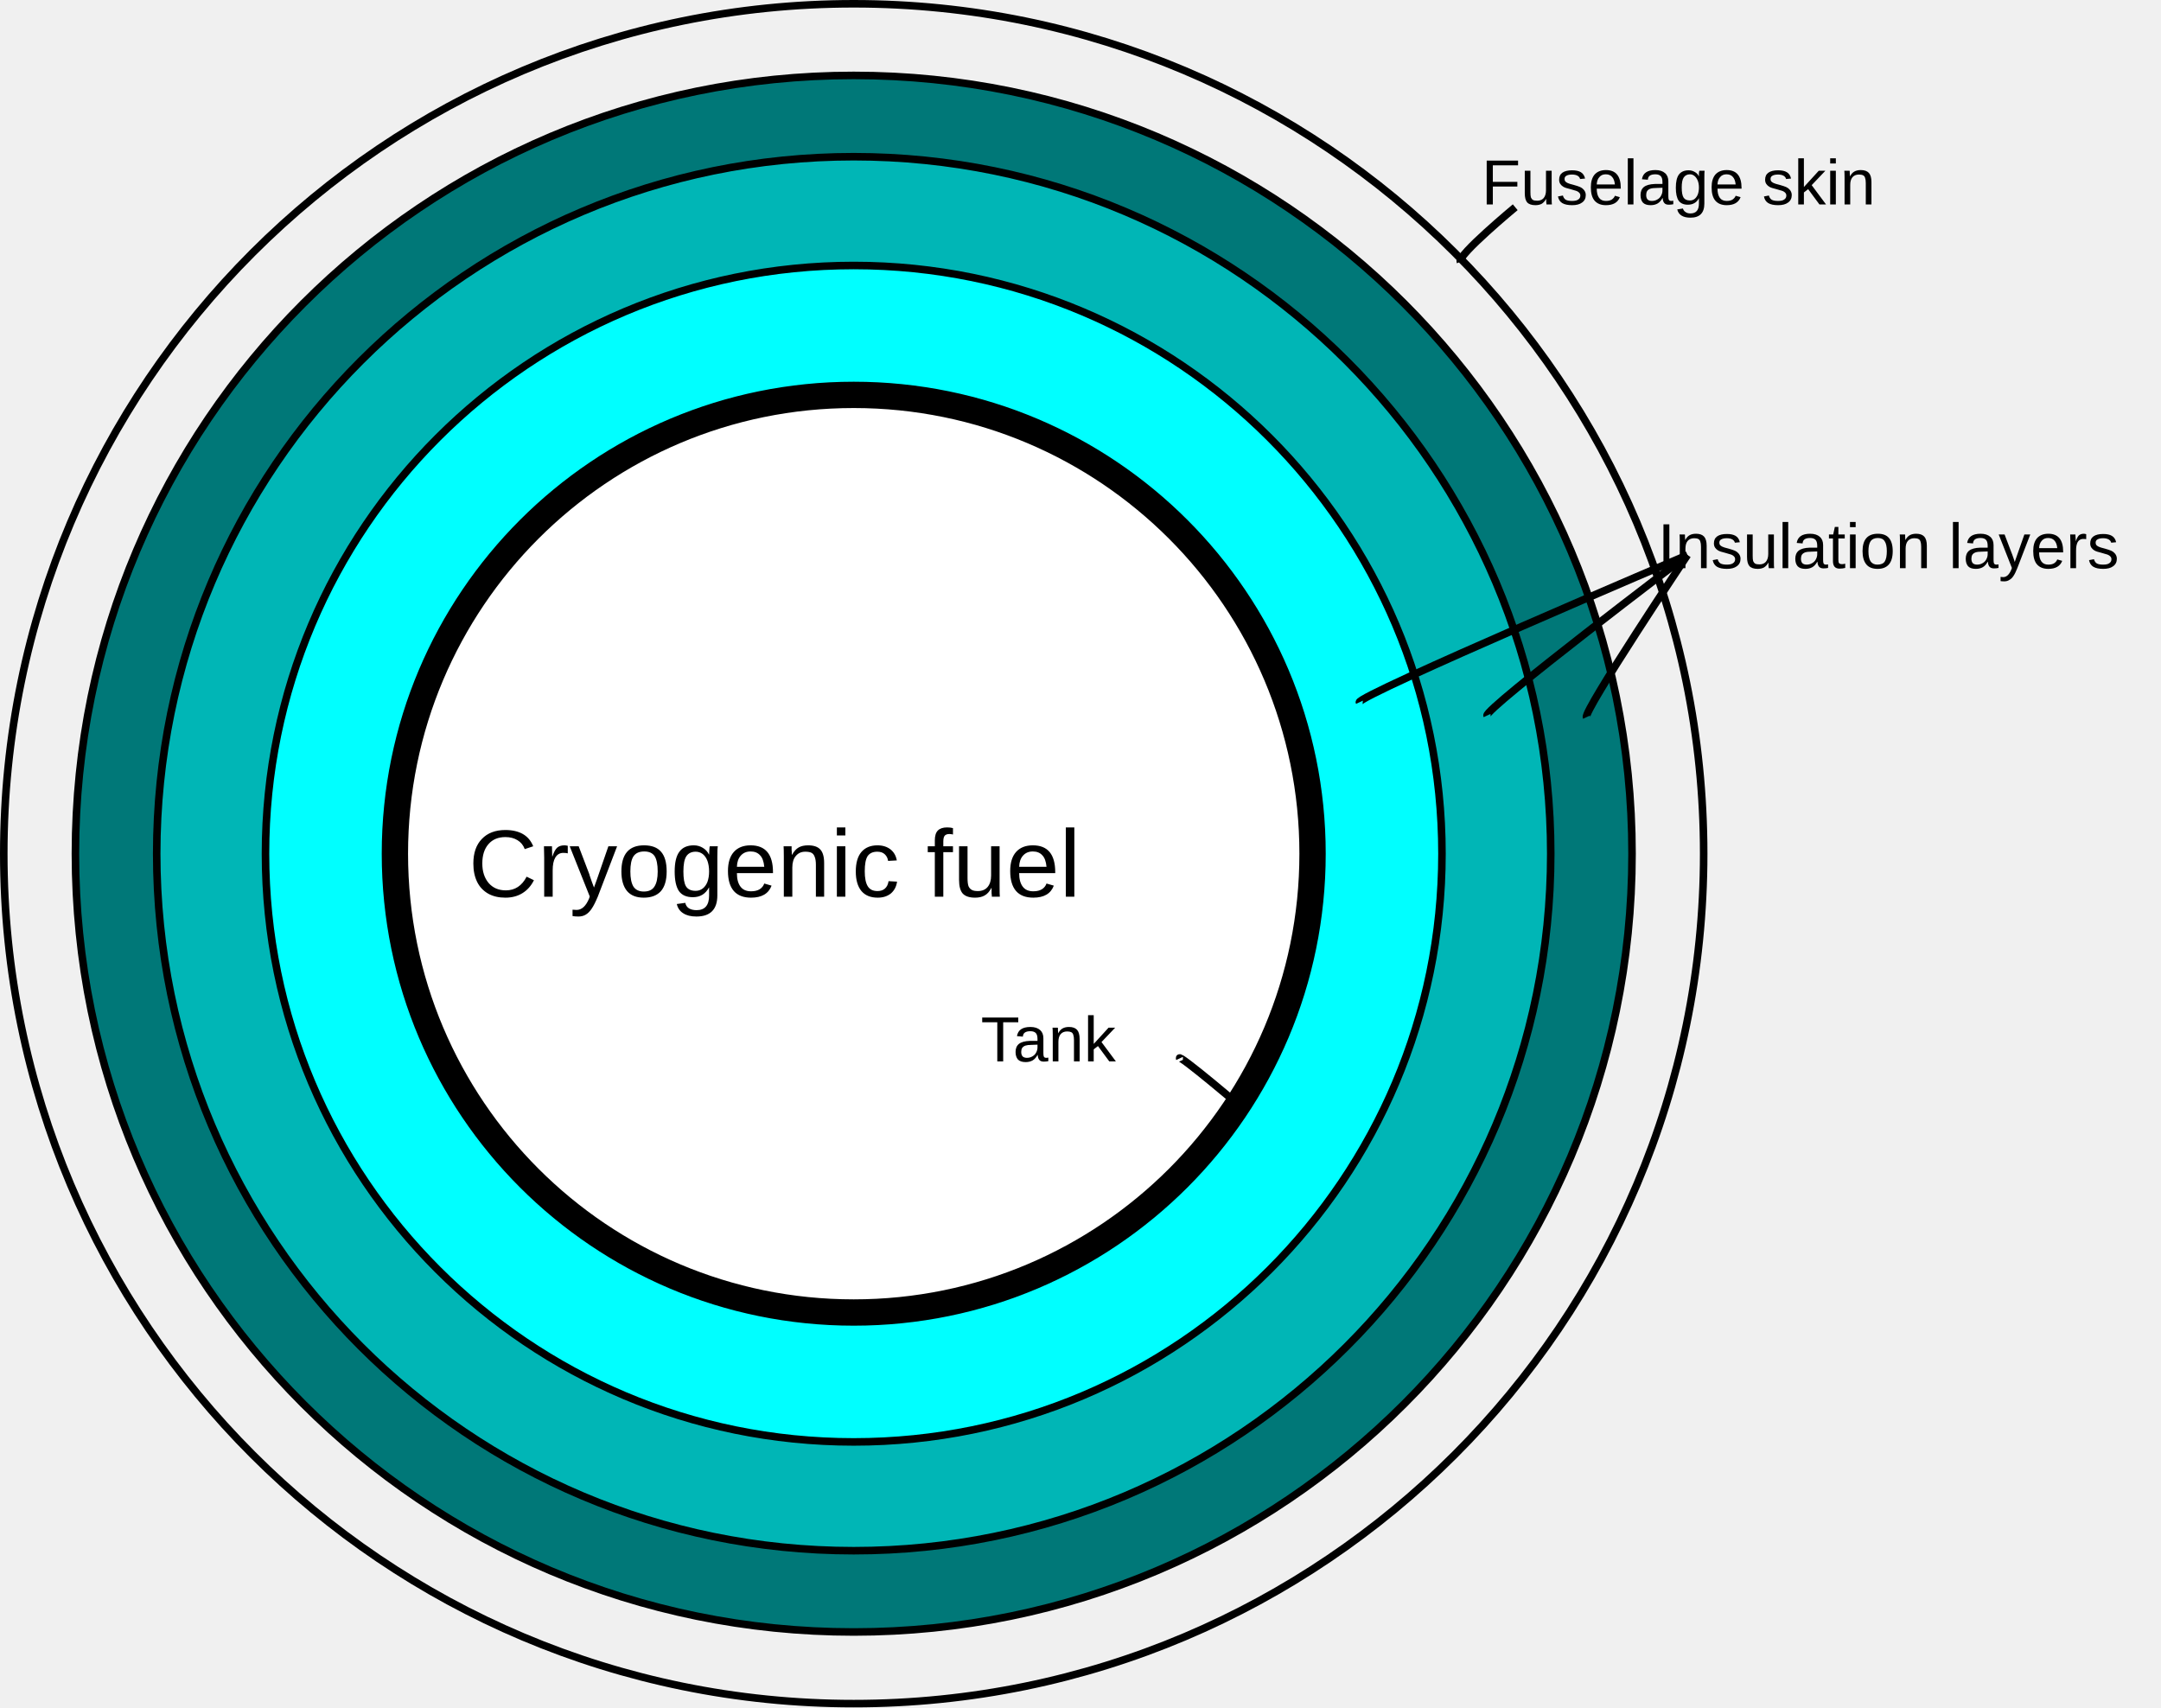
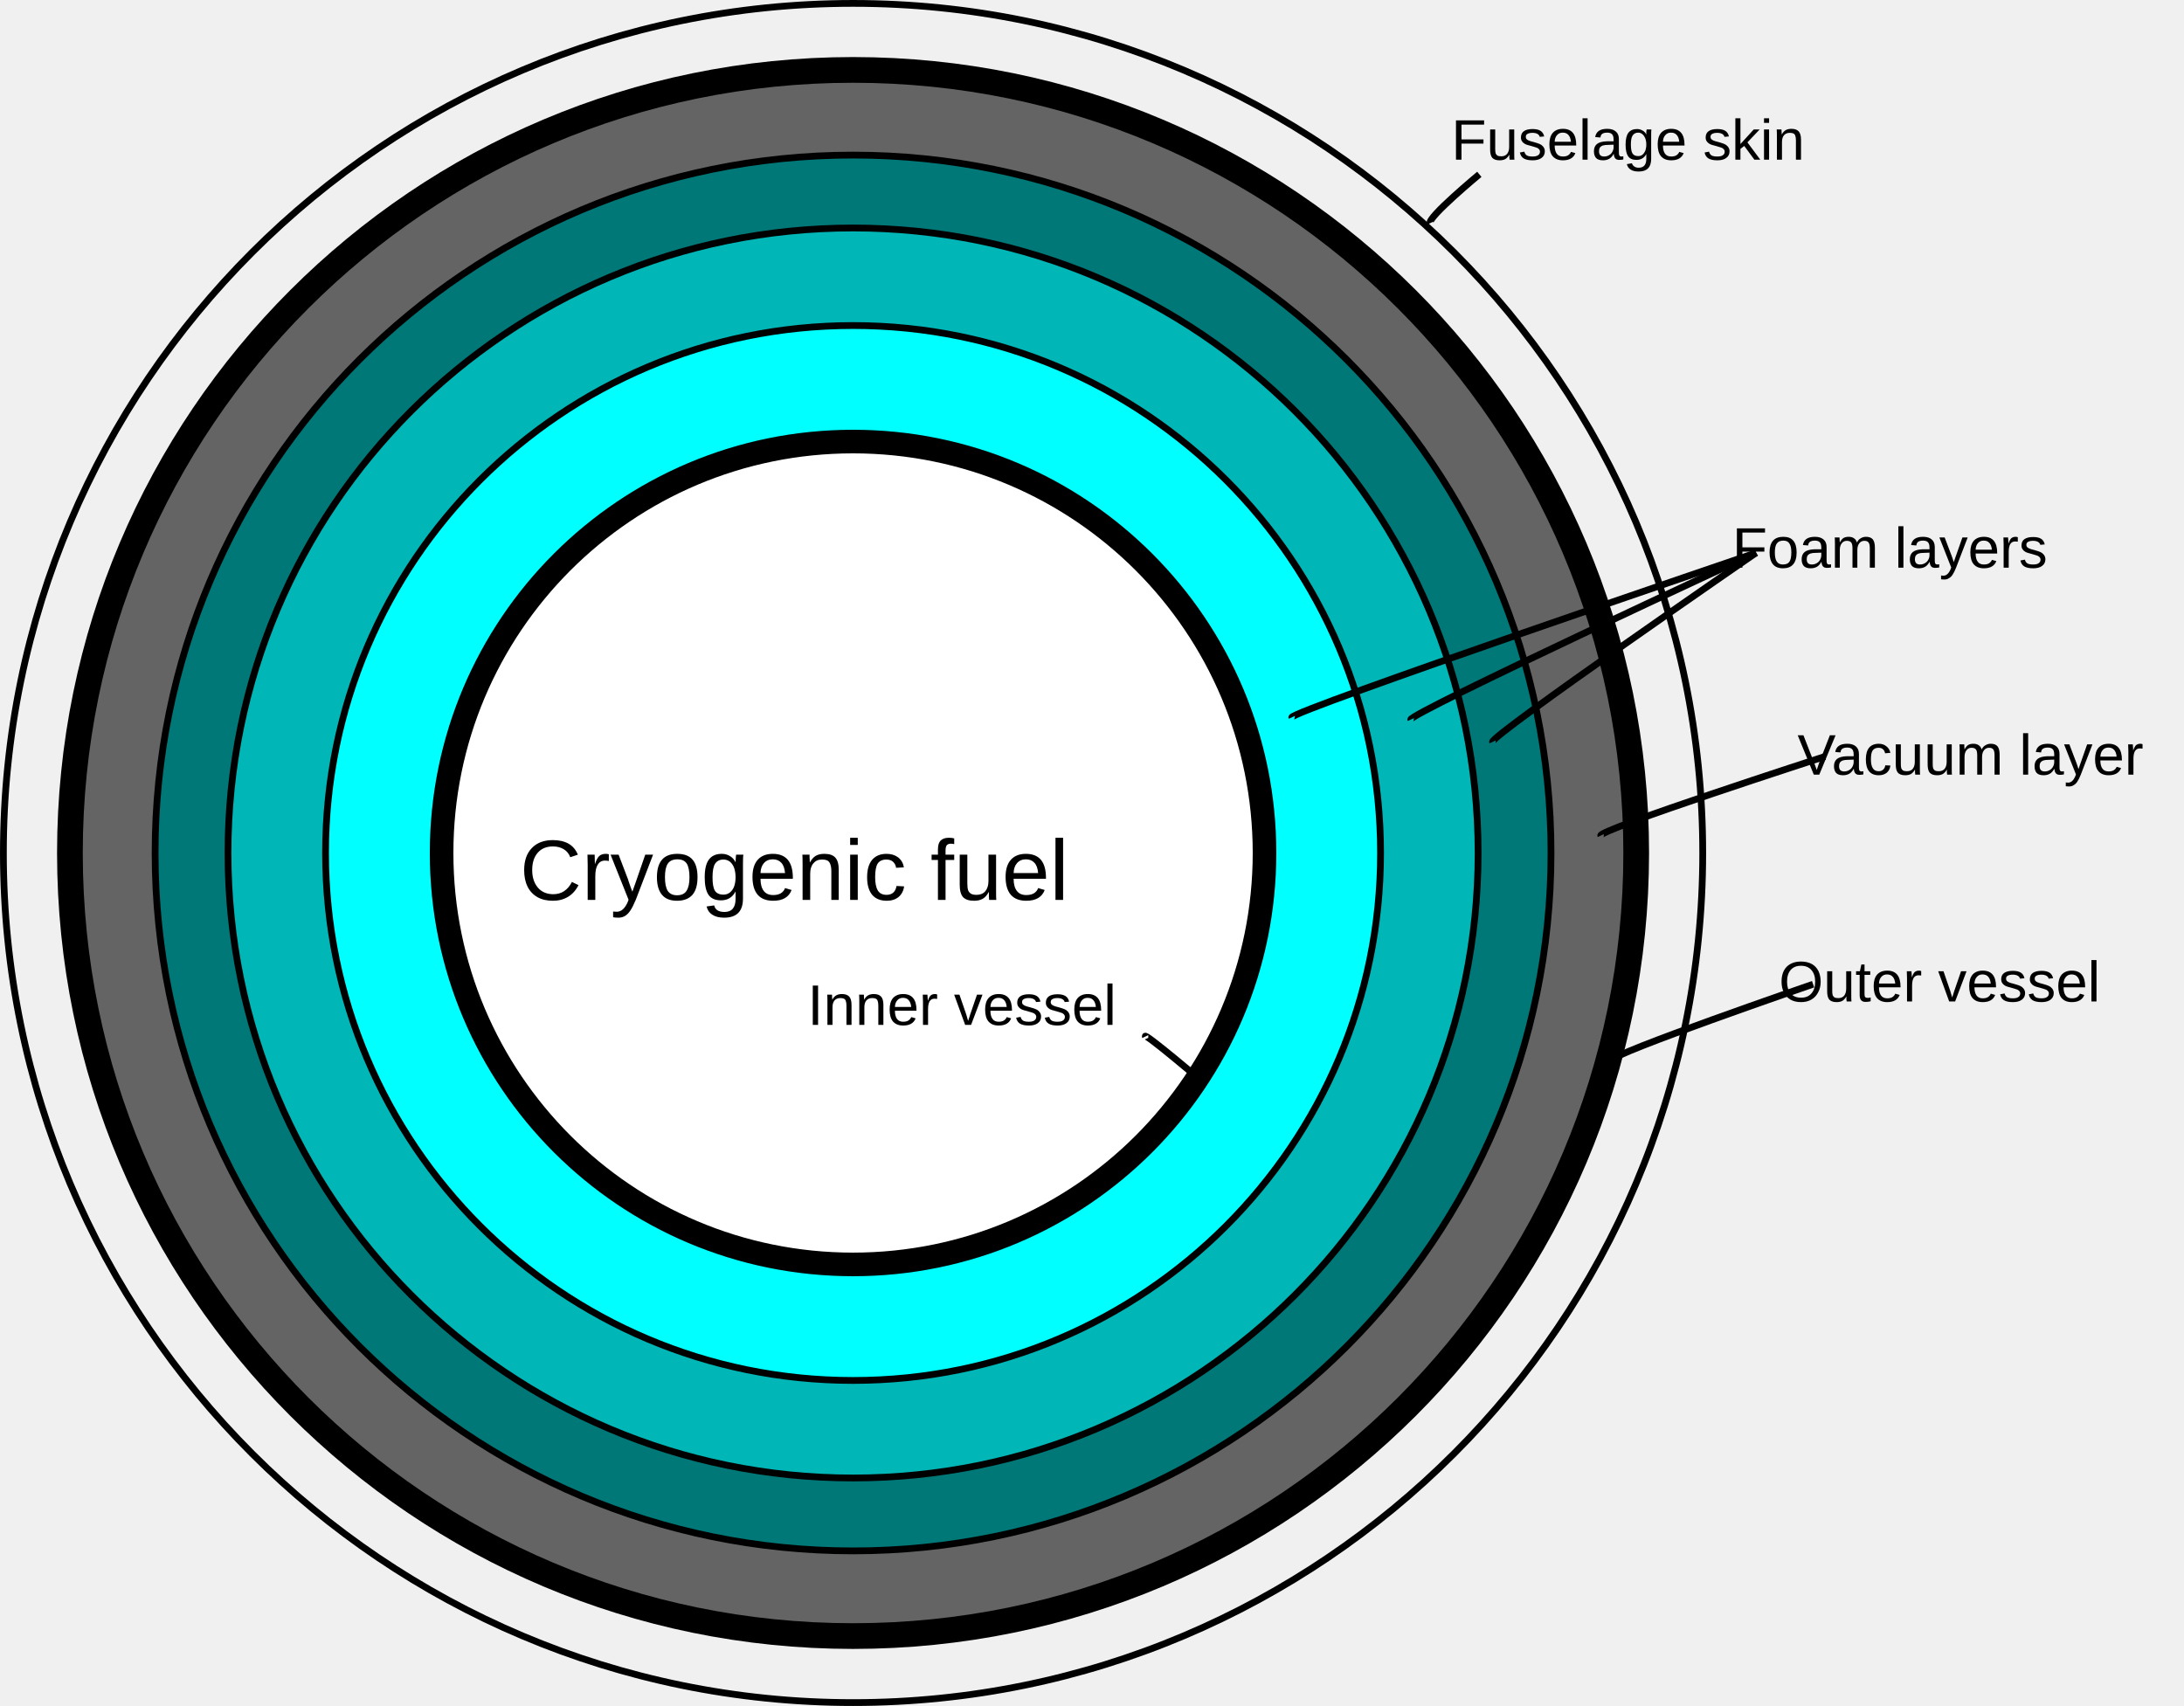
- <svg xmlns="http://www.w3.org/2000/svg" width="143.229mm" height="113.168mm" viewBox="0 0 143.229 113.168" version="1.1" id="svg5">
+ <svg xmlns="http://www.w3.org/2000/svg" width="161.419mm" height="126.099mm" viewBox="0 0 161.419 126.099" version="1.1" id="svg5">
  <defs id="defs2" />
-   <g id="layer1" transform="translate(-48.41578,-91.91578)">
+   <g id="layer1" transform="translate(-41.95056,-85.45056)">
+     <circle style="fill:#656464;fill-opacity:1;stroke:#000000;stroke-width:1.9;stroke-dasharray:none" id="path927-6-5-2" cx="105" cy="148.5" r="57.882" />
    <circle style="fill:#007878;fill-opacity:1;stroke:#000000;stroke-width:0.5" id="path263" cx="105" cy="148.5" r="51.586" />
    <circle style="fill:#00b6b6;fill-opacity:1;stroke:#000000;stroke-width:0.5" id="path927" cx="105" cy="148.5" r="46.198" />
    <circle style="fill:#00ffff;fill-opacity:1;stroke:#000000;stroke-width:0.5" id="path927-61" cx="105" cy="148.5" r="38.988" />
    <circle style="fill:#000000;fill-opacity:1;stroke:#000000;stroke-width:0.5" id="path927-6" cx="105" cy="148.5" r="31.033" />
    <circle style="fill:#ffffff;fill-opacity:1;stroke:#000000;stroke-width:0.5" id="path927-6-5" cx="105" cy="148.5" r="29.789" />
-     <circle style="fill:none;fill-opacity:1;stroke:#000000;stroke-width:0.5" id="path927-6-5-0" cx="105" cy="148.5" r="56.334" />
-     <text xml:space="preserve" style="font-size:4.233px;font-family:Arial;-inkscape-font-specification:Arial;text-align:center;text-anchor:middle;fill:none;fill-opacity:1;stroke:#000000;stroke-width:0.5" x="162.611" y="105.47" id="text1954">
-       <tspan id="tspan1952" style="font-size:4.233px;fill:#000000;fill-opacity:1;stroke:none;stroke-width:0.5" x="162.611" y="105.47">Fuselage skin</tspan>
+     <circle style="fill:none;fill-opacity:1;stroke:#000000;stroke-width:0.5" id="path927-6-5-0" cx="105" cy="148.5" r="62.799" />
+     <text xml:space="preserve" style="font-size:4.233px;font-family:Arial;-inkscape-font-specification:Arial;text-align:center;text-anchor:middle;fill:none;fill-opacity:1;stroke:#000000;stroke-width:0.5" x="165.218" y="97.252" id="text1954">
+       <tspan id="tspan1952" style="font-size:4.233px;fill:#000000;fill-opacity:1;stroke:none;stroke-width:0.5" x="165.218" y="97.252">Fuselage skin</tspan>
    </text>
-     <text xml:space="preserve" style="font-size:4.233px;font-family:Arial;-inkscape-font-specification:Arial;text-align:center;text-anchor:middle;fill:none;fill-opacity:1;stroke:#000000;stroke-width:0.5" x="176.512" y="129.574" id="text1954-8">
-       <tspan id="tspan1952-6" style="font-size:4.233px;fill:#000000;fill-opacity:1;stroke:none;stroke-width:0.5" x="176.512" y="129.574">Insulation layers</tspan>
+     <text xml:space="preserve" style="font-size:4.233px;font-family:Arial;-inkscape-font-specification:Arial;text-align:center;text-anchor:middle;fill:none;fill-opacity:1;stroke:#000000;stroke-width:0.5" x="184.566" y="127.411" id="text1954-8">
+       <tspan id="tspan1952-6" style="font-size:4.233px;fill:#000000;fill-opacity:1;stroke:none;stroke-width:0.5" x="184.566" y="127.411">Foam layers</tspan>
    </text>
-     <text xml:space="preserve" style="font-size:4.233px;font-family:Arial;-inkscape-font-specification:Arial;text-align:center;text-anchor:middle;fill:none;fill-opacity:1;stroke:#000000;stroke-width:0.5" x="120.832" y="162.265" id="text1954-8-1">
-       <tspan id="tspan1952-6-6" style="font-size:4.233px;fill:#000000;fill-opacity:1;stroke:none;stroke-width:0.5" x="120.832" y="162.265">Tank</tspan>
+     <text xml:space="preserve" style="font-size:4.233px;font-family:Arial;-inkscape-font-specification:Arial;text-align:center;text-anchor:middle;fill:none;fill-opacity:1;stroke:#000000;stroke-width:0.5" x="190.528" y="142.707" id="text1954-8-9">
+       <tspan id="tspan1952-6-1" style="font-size:4.233px;fill:#000000;fill-opacity:1;stroke:none;stroke-width:0.5" x="190.528" y="142.707">Vacuum layer</tspan>
    </text>
-     <text xml:space="preserve" style="font-size:6.35px;font-family:Arial;-inkscape-font-specification:Arial;text-align:center;text-anchor:middle;fill:#000000;fill-opacity:1;stroke:none;stroke-width:0.5" x="104.164" y="151.353" id="text2062">
-       <tspan id="tspan2060" style="font-size:6.35px;stroke-width:0.5" x="104.164" y="151.353">Cryogenic fuel</tspan>
+     <text xml:space="preserve" style="font-size:4.233px;font-family:Arial;-inkscape-font-specification:Arial;text-align:center;text-anchor:middle;fill:none;fill-opacity:1;stroke:#000000;stroke-width:0.5" x="115.987" y="161.207" id="text1954-8-1">
+       <tspan id="tspan1952-6-6" style="font-size:4.233px;fill:#000000;fill-opacity:1;stroke:none;stroke-width:0.5" x="115.987" y="161.207">Inner vessel</tspan>
    </text>
-     <path style="fill:none;fill-opacity:1;stroke:#000000;stroke-width:0.5;stroke-dasharray:none;stroke-opacity:1" d="m 145.205,109.262 c -0.201,-0.426 3.639,-3.61 3.639,-3.61" id="path2064" />
+     <text xml:space="preserve" style="font-size:6.35px;font-family:Arial;-inkscape-font-specification:Arial;text-align:center;text-anchor:middle;fill:#000000;fill-opacity:1;stroke:none;stroke-width:0.5" x="105.065" y="151.971" id="text2062">
+       <tspan id="tspan2060" style="font-size:6.35px;stroke-width:0.5" x="105.065" y="151.971">Cryogenic fuel</tspan>
+     </text>
+     <path style="fill:none;fill-opacity:1;stroke:#000000;stroke-width:0.5;stroke-dasharray:none;stroke-opacity:1" d="m 147.649,101.946 c -0.201,-0.426 3.639,-3.61 3.639,-3.61" id="path2064" />
+     <text xml:space="preserve" style="font-size:4.233px;font-family:Arial;-inkscape-font-specification:Arial;text-align:center;text-anchor:middle;fill:none;fill-opacity:1;stroke:#000000;stroke-width:0.5" x="188.242" y="159.478" id="text1954-1">
+       <tspan id="tspan1952-5" style="font-size:4.233px;fill:#000000;fill-opacity:1;stroke:none;stroke-width:0.5" x="188.242" y="159.478">Outer vessel</tspan>
+     </text>
+     <path style="fill:none;fill-opacity:1;stroke:#000000;stroke-width:0.5;stroke-dasharray:none;stroke-opacity:1" d="m 161.129,163.797 c -0.201,-0.426 14.826,-5.599 14.826,-5.599" id="path2064-9" />
+     <path style="fill:none;fill-opacity:1;stroke:#000000;stroke-width:0.5;stroke-dasharray:none;stroke-opacity:1" d="m 160.261,147.215 c -0.201,-0.426 16.567,-5.848 16.567,-5.848" id="path2064-7" />
    <path style="fill:none;fill-opacity:1;stroke:#000000;stroke-width:0.5;stroke-dasharray:none;stroke-opacity:1" d="m 126.601,162.069 c -0.201,-0.426 4.354,3.441 4.354,3.441" id="path2064-5" />
-     <path style="fill:none;fill-opacity:1;stroke:#000000;stroke-width:0.5;stroke-dasharray:none;stroke-opacity:1" d="m 138.513,138.466 c -0.201,-0.426 21.746,-9.763 21.746,-9.763 m 1.998,15.272" id="path2064-8" />
-     <path style="fill:none;fill-opacity:1;stroke:#000000;stroke-width:0.5;stroke-dasharray:none;stroke-opacity:1" d="m 146.974,139.345 c -0.201,-0.426 13.285,-10.642 13.285,-10.642" id="path2064-8-0" />
-     <path style="fill:none;fill-opacity:1;stroke:#000000;stroke-width:0.5;stroke-dasharray:none;stroke-opacity:1" d="m 153.566,139.452 c -0.201,-0.426 6.694,-10.749 6.694,-10.749" id="path2064-8-1" />
+     <path style="fill:none;fill-opacity:1;stroke:#000000;stroke-width:0.5;stroke-dasharray:none;stroke-opacity:1" d="m 146.22,138.641 c -0.201,-0.426 25.526,-12.33 25.526,-12.33" id="path2064-8" />
+     <path style="fill:none;fill-opacity:1;stroke:#000000;stroke-width:0.5;stroke-dasharray:none;stroke-opacity:1" d="m 137.425,138.479 c -0.201,-0.426 34.321,-12.168 34.321,-12.168" id="path2064-8-0" />
+     <path style="fill:none;fill-opacity:1;stroke:#000000;stroke-width:0.5;stroke-dasharray:none;stroke-opacity:1" d="m 152.264,140.291 c -0.201,-0.426 19.482,-13.981 19.482,-13.981" id="path2064-8-1" />
  </g>
</svg>
